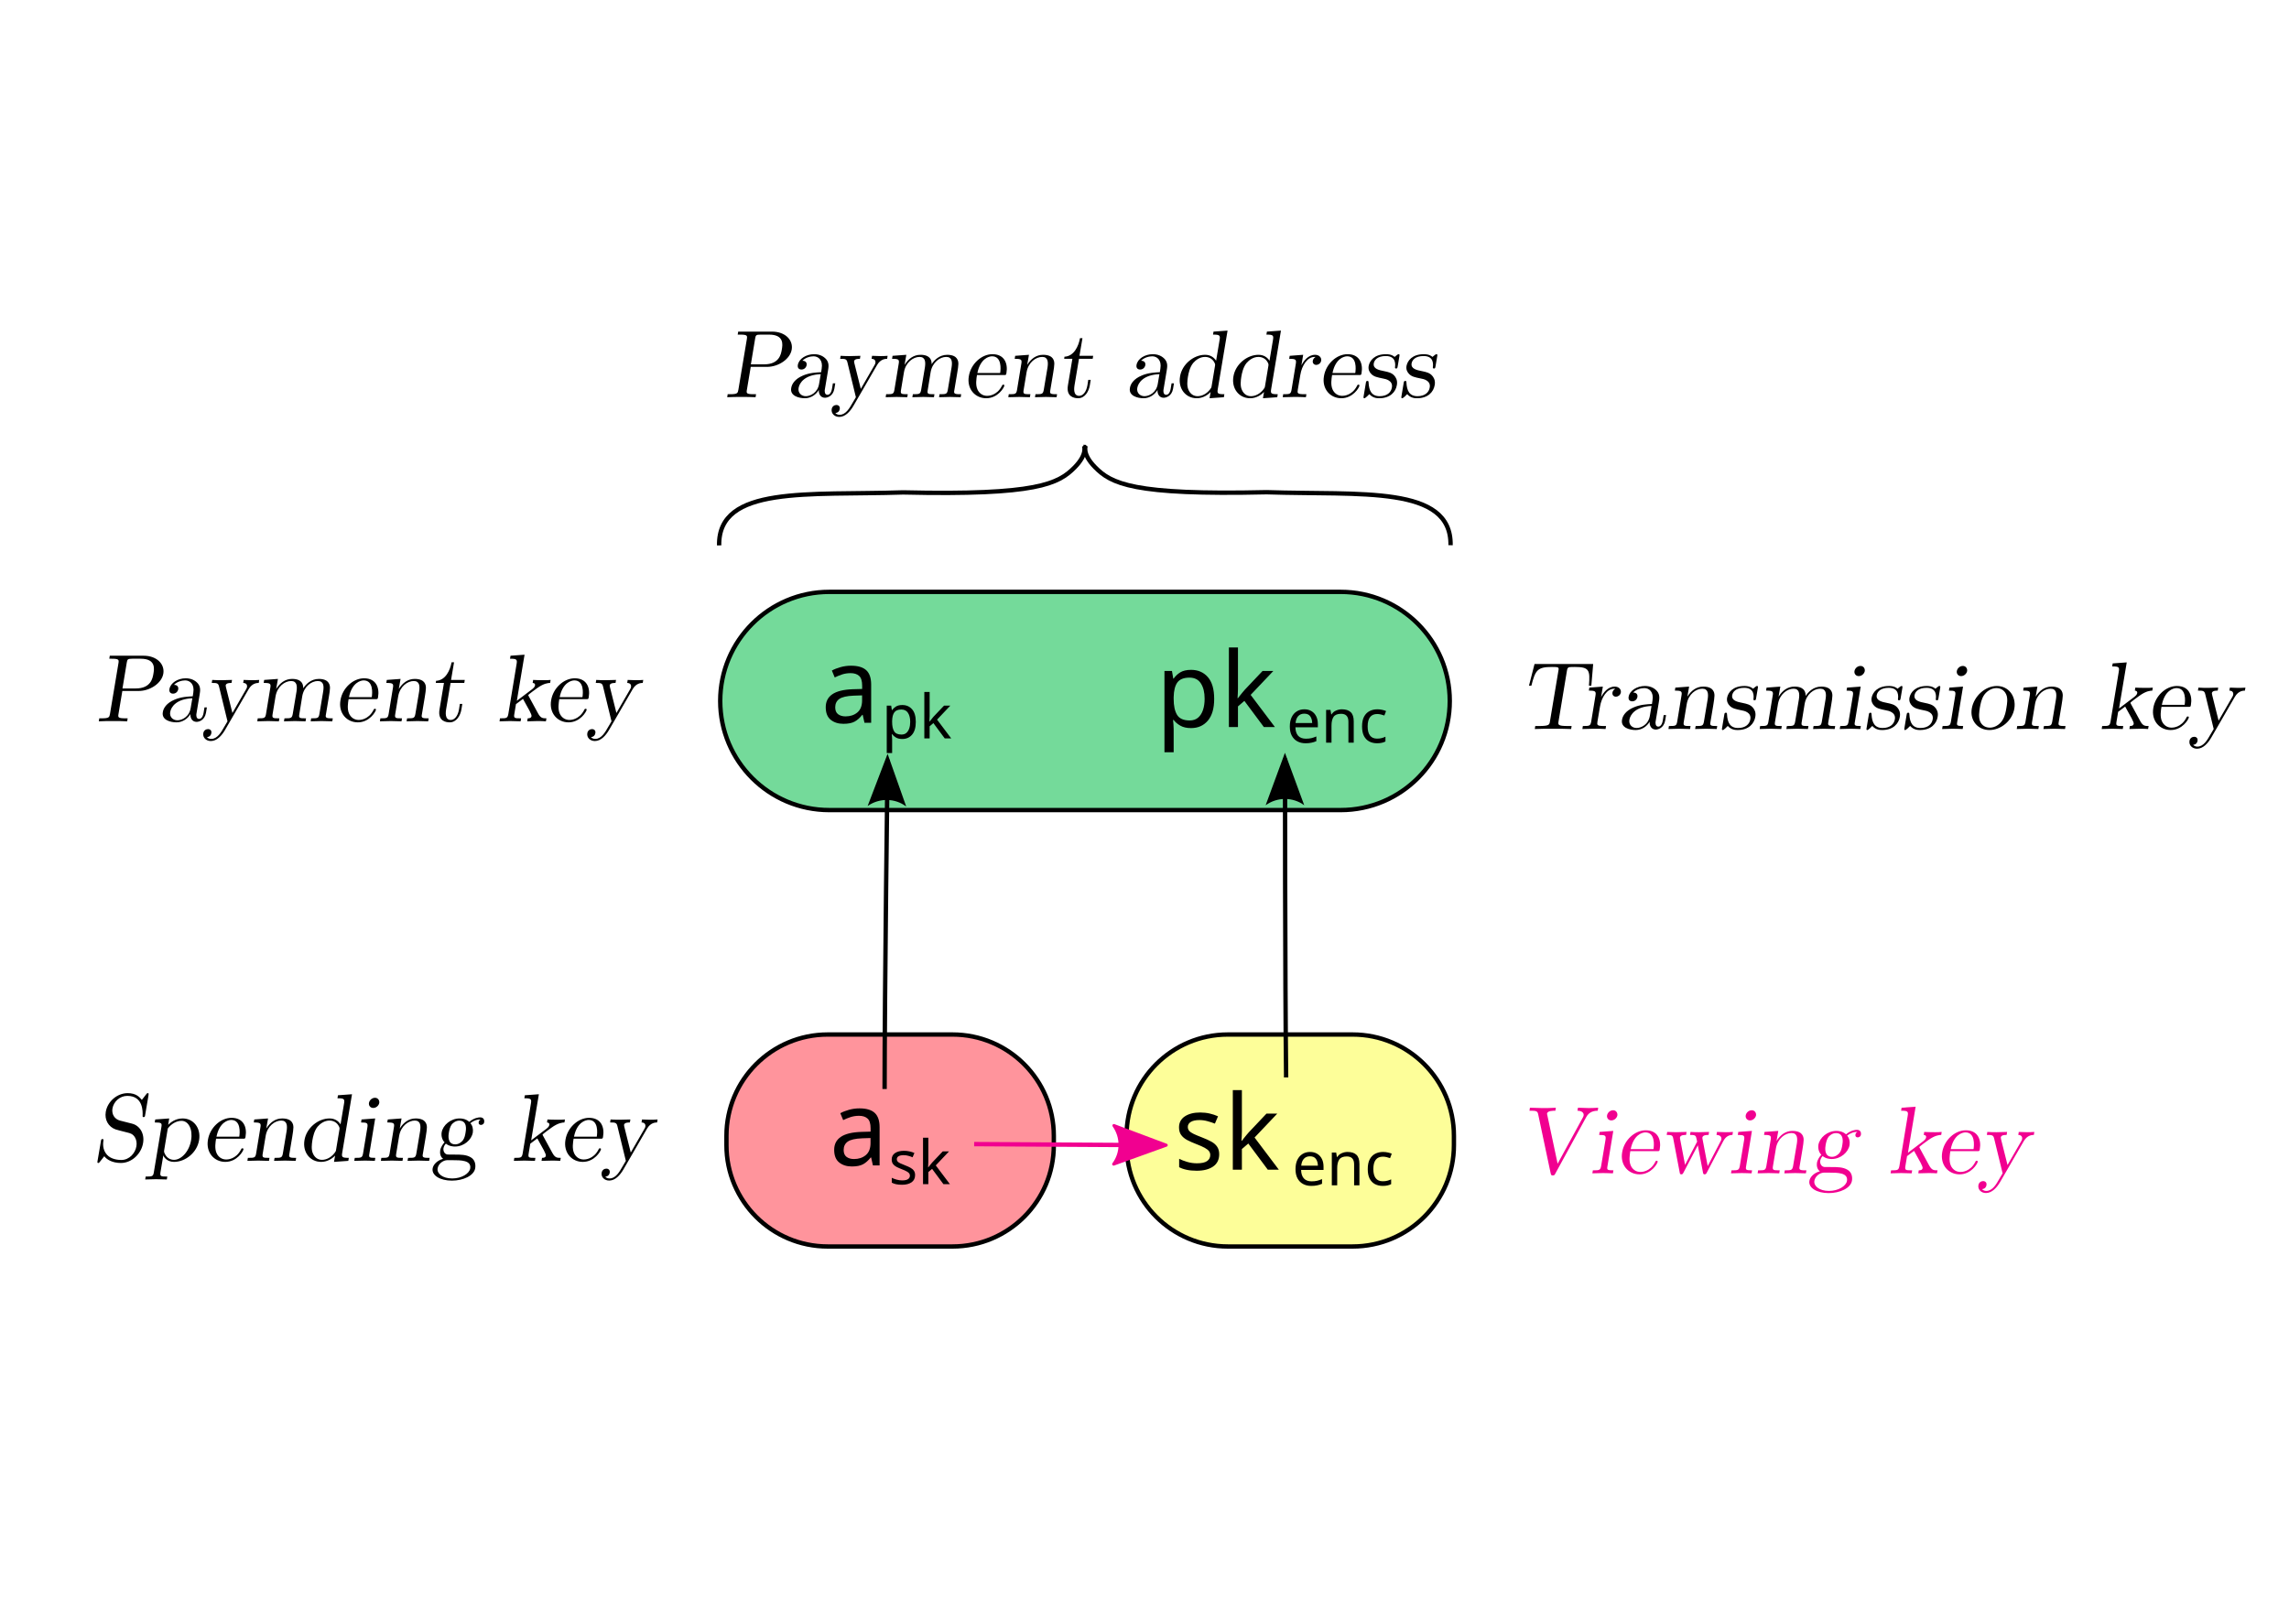
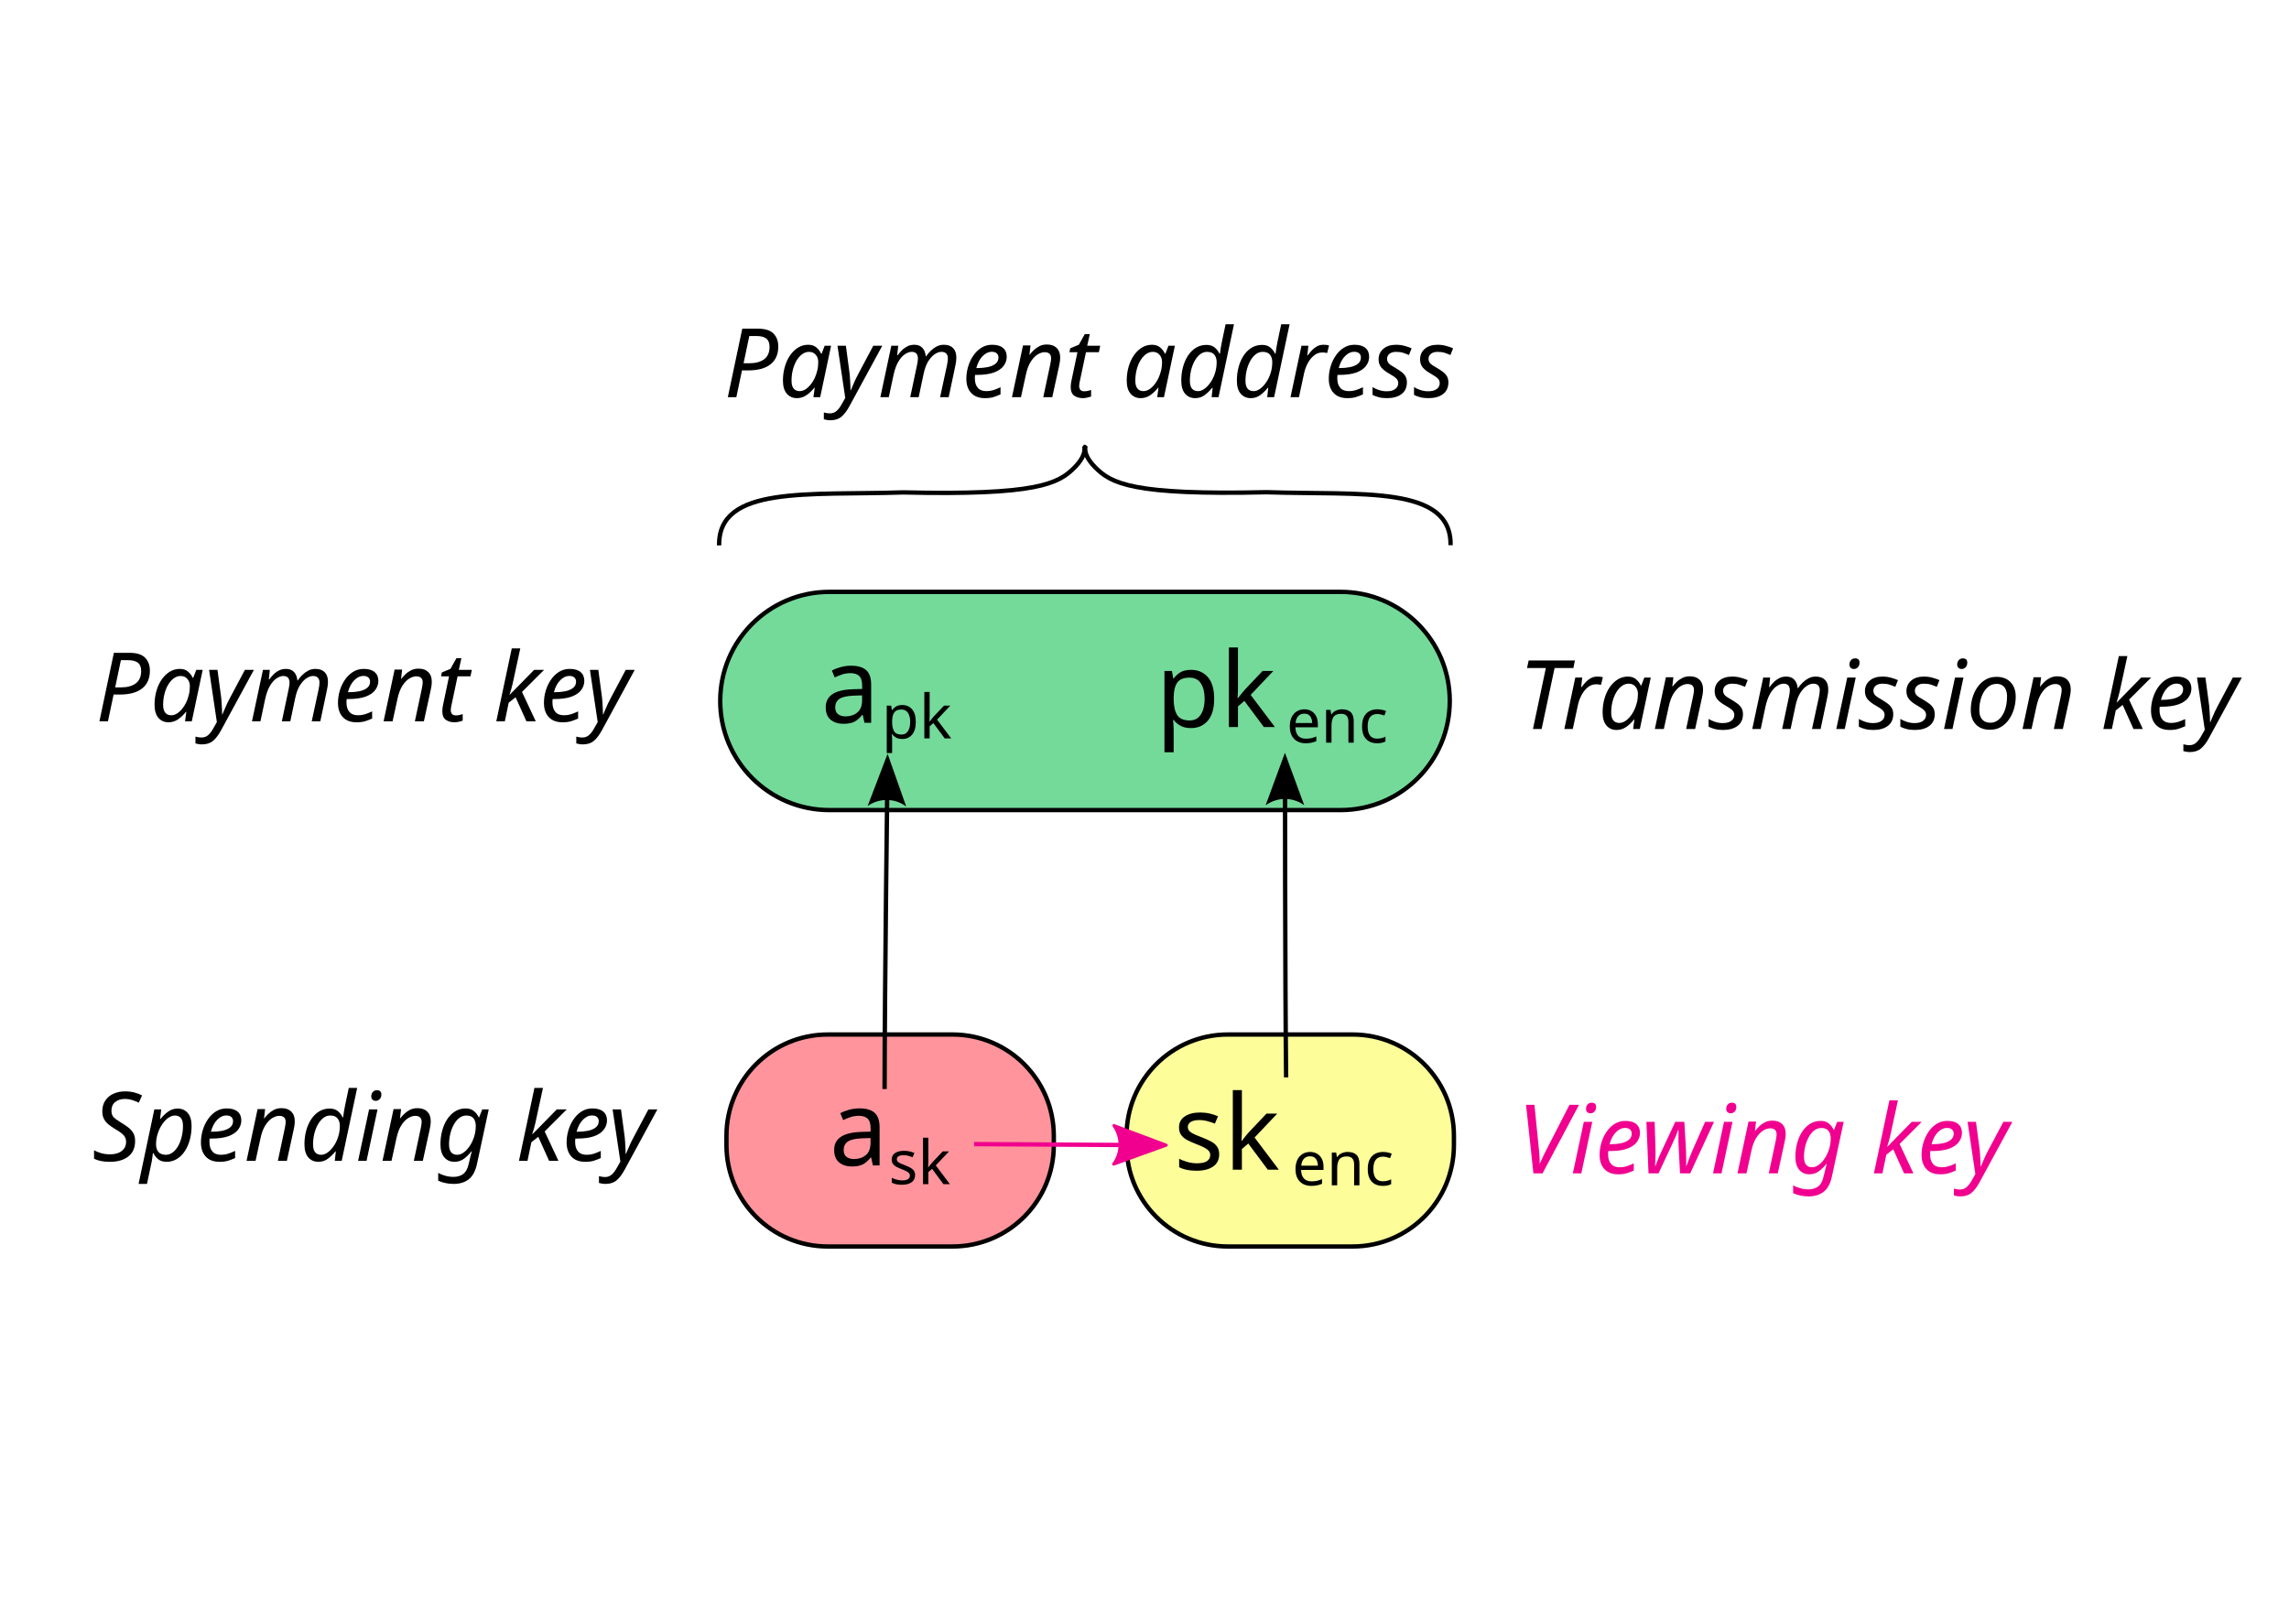
<svg xmlns="http://www.w3.org/2000/svg" width="524.409" height="372.047" id="svg2" version="1.1">
  <defs id="defs4">
    <marker style="overflow:visible" id="Arrow2Lend" refX="0" refY="0" orient="auto">
      <path transform="matrix(-1.1,0,0,-1.1,-1.1,0)" d="M 8.719,4.034 -2.207,0.016 8.719,-4.002 c -1.745,2.372 -1.735,5.617 -6e-7,8.035 z" style="fill-rule:evenodd;stroke-width:0.625;stroke-linejoin:round" id="path4007" />
    </marker>
    <marker style="overflow:visible" id="Arrow1Mend" refX="0" refY="0" orient="auto">
      <path transform="matrix(-0.4,0,0,-0.4,-4,0)" style="fill-rule:evenodd;stroke:#000000;stroke-width:1pt" d="M 0,0 5,-5 -12.5,0 5,5 0,0 z" id="path3995" />
    </marker>
    <marker style="overflow:visible" id="Arrow1Mend-7" refX="0" refY="0" orient="auto">
      <path transform="matrix(-0.4,0,0,-0.4,-4,0)" style="fill-rule:evenodd;stroke:#000000;stroke-width:1pt" d="M 0,0 5,-5 -12.5,0 5,5 0,0 z" id="path3995-1" />
    </marker>
    <marker style="overflow:visible" id="Arrow1Mend-3" refX="0" refY="0" orient="auto">
      <path transform="matrix(-0.4,0,0,-0.4,-4,0)" style="fill-rule:evenodd;stroke:#000000;stroke-width:1pt" d="M 0,0 5,-5 -12.5,0 5,5 0,0 z" id="path3995-3" />
    </marker>
    <marker style="overflow:visible" id="Arrow1Mend-3A" refX="0" refY="0" orient="auto">
      <path transform="matrix(-0.4,0,0,-0.4,-4,0)" style="fill:#f10090;fill-rule:evenodd;stroke:#f10090;stroke-width:1pt" d="M 0,0 5,-5 -12.5,0 5,5 0,0 z" id="path4669" />
    </marker>
    <marker style="overflow:visible" id="Arrow1Mendq" refX="0" refY="0" orient="auto">
      <path transform="matrix(-0.4,0,0,-0.4,-4,0)" style="fill:#000000;fill-rule:evenodd;stroke:#000000;stroke-width:1pt" d="M 0,0 5,-5 -12.5,0 5,5 0,0 z" id="path4767" />
    </marker>
    <marker style="overflow:visible" id="Arrow1MendJ" refX="0" refY="0" orient="auto">
      <path transform="matrix(-0.4,0,0,-0.4,-4,0)" style="fill:#000000;fill-rule:evenodd;stroke:#000000;stroke-width:1pt" d="M 0,0 5,-5 -12.5,0 5,5 0,0 z" id="path4770" />
    </marker>
    <marker style="overflow:visible" id="Arrow1Mend-3A2" refX="0" refY="0" orient="auto">
      <path transform="matrix(-0.4,0,0,-0.4,-4,0)" style="fill:#f10090;fill-rule:evenodd;stroke:#f10090;stroke-width:1pt" d="M 0,0 5,-5 -12.5,0 5,5 0,0 z" id="path4773" />
    </marker>
    <marker style="overflow:visible" id="Arrow2Lendh" refX="0" refY="0" orient="auto">
      <path transform="matrix(-1.1,0,0,-1.1,-1.1,0)" d="M 8.719,4.034 -2.207,0.016 8.719,-4.002 c -1.745,2.372 -1.735,5.617 -6e-7,8.035 z" style="fill:#f10090;fill-rule:evenodd;stroke:#f10090;stroke-width:0.625;stroke-linejoin:round" id="path5670" />
    </marker>
  </defs>
  <g id="layer1" transform="translate(0,-680.3149)">
    <rect ry="23.214" y="917.362" x="258.092" height="48.571" width="75" id="rect2985-9-7" style="fill:#fdfe99;fill-opacity:1;stroke:#000000;stroke-width:1;stroke-miterlimit:4;stroke-opacity:1;stroke-dasharray:none;stroke-dashoffset:0" />
    <rect ry="25" y="815.934" x="165" height="50" width="167.143" id="rect2985" style="fill:#74da9a;fill-opacity:1;stroke:#000000;stroke-width:1;stroke-miterlimit:4;stroke-opacity:1;stroke-dasharray:none;stroke-dashoffset:0" />
    <text id="text3755" y="845.934" x="188.066" style="font-size:24px;font-style:normal;font-weight:normal;line-height:125%;letter-spacing:0px;word-spacing:0px;fill:#000000;fill-opacity:1;stroke:none;font-family:Sans" xml:space="preserve">
      <tspan y="845.934" x="188.066" id="tspan3757">a</tspan>
    </text>
    <text id="text3759" y="849.505" x="201.964" style="font-size:14px;font-style:normal;font-weight:normal;line-height:125%;letter-spacing:0px;word-spacing:0px;fill:#000000;fill-opacity:1;stroke:none;font-family:Sans" xml:space="preserve">
      <tspan y="849.505" x="201.964" id="tspan3761">pk</tspan>
    </text>
    <text id="text3755-1" y="846.913" x="264.731" style="font-size:24px;font-style:normal;font-weight:normal;line-height:125%;letter-spacing:0px;word-spacing:0px;fill:#000000;fill-opacity:1;stroke:none;font-family:Sans" xml:space="preserve">
      <tspan y="846.913" x="264.731" id="tspan3757-3">pk</tspan>
    </text>
    <text id="text3759-1" y="850.484" x="294.731" style="font-size:14px;font-style:normal;font-weight:normal;line-height:125%;letter-spacing:0px;word-spacing:0px;fill:#000000;fill-opacity:1;stroke:none;font-family:Sans" xml:space="preserve">
      <tspan y="850.484" x="294.731" id="tspan3761-4">enc</tspan>
    </text>
    <rect ry="23.214" y="917.362" x="166.429" height="48.571" width="75" id="rect2985-9" style="fill:#ff949c;fill-opacity:1;stroke:#000000;stroke-width:1;stroke-miterlimit:4;stroke-opacity:1;stroke-dasharray:none;stroke-dashoffset:0" />
    <text id="text3755-4" y="947.362" x="190" style="font-size:24px;font-style:normal;font-weight:normal;line-height:125%;letter-spacing:0px;word-spacing:0px;fill:#000000;fill-opacity:1;stroke:none;font-family:Sans" xml:space="preserve">
      <tspan y="947.362" x="190" id="tspan3757-5">a</tspan>
    </text>
    <text id="text3759-9" y="951.648" x="203.571" style="font-size:14px;font-style:normal;font-weight:normal;line-height:125%;letter-spacing:0px;word-spacing:0px;fill:#000000;fill-opacity:1;stroke:none;font-family:Sans" xml:space="preserve">
      <tspan y="951.648" x="203.571" id="tspan3761-0">sk</tspan>
    </text>
    <text id="text3755-1-5" y="948.341" x="268.894" style="font-size:24px;font-style:normal;font-weight:normal;line-height:125%;letter-spacing:0px;word-spacing:0px;fill:#000000;fill-opacity:1;stroke:none;font-family:Sans" xml:space="preserve">
      <tspan y="948.341" x="268.894" id="tspan3757-3-7">sk</tspan>
    </text>
    <text id="text3759-1-5" y="951.913" x="296.037" style="font-size:14px;font-style:normal;font-weight:normal;line-height:125%;letter-spacing:0px;word-spacing:0px;fill:#000000;fill-opacity:1;stroke:none;font-family:Sans" xml:space="preserve">
      <tspan y="951.913" x="296.037" id="tspan3761-4-2">enc</tspan>
    </text>
    <text id="text3850" y="847.362" x="347.857" style="font-size:18px;font-style:italic;font-variant:normal;font-weight:normal;font-stretch:normal;line-height:125%;letter-spacing:0px;word-spacing:0px;fill:#000000;fill-opacity:1;stroke:none;font-family:Serif;-inkscape-font-specification:Serif Italic" xml:space="preserve">
-       <tspan style="font-size:22px;font-style:normal;font-variant:normal;font-weight:normal;font-stretch:normal;font-family:Latin Modern Roman Slanted;-inkscape-font-specification:Latin Modern Roman Slanted" y="847.362" x="347.857" id="tspan3852">Transmission key</tspan>
+       <tspan style="font-size:22px;font-style:italic;font-variant:normal;font-weight:normal;font-stretch:normal;font-family:Quattrocento;-inkscape-font-specification:Quattrocento Italic" y="847.362" x="347.857" id="tspan3852">Transmission key</tspan>
    </text>
    <text id="text3850-8" y="949.17" x="347.585" style="font-size:18px;font-style:italic;font-variant:normal;font-weight:normal;font-stretch:normal;line-height:125%;letter-spacing:0px;word-spacing:0px;fill:#f10090;fill-opacity:1;stroke:none;font-family:Serif;-inkscape-font-specification:Serif Italic" xml:space="preserve">
-       <tspan style="font-size:22px;font-style:normal;font-variant:normal;font-weight:normal;font-stretch:normal;fill:#f10090;fill-opacity:1;font-family:Latin Modern Roman Slanted;-inkscape-font-specification:Latin Modern Roman Slanted" y="949.17" x="347.585" id="tspan3852-3">Viewing key</tspan>
+       <tspan style="font-size:22px;font-style:italic;font-variant:normal;font-weight:normal;font-stretch:normal;fill:#f10090;fill-opacity:1;font-family:Quattrocento;-inkscape-font-specification:Quattrocento Italic" y="949.17" x="347.585" id="tspan3852-3">Viewing key</tspan>
    </text>
    <text id="text3850-3" y="845.598" x="21.871" style="font-size:18px;font-style:italic;font-variant:normal;font-weight:normal;font-stretch:normal;line-height:125%;letter-spacing:0px;word-spacing:0px;fill:#000000;fill-opacity:1;stroke:none;font-family:Serif;-inkscape-font-specification:Serif Italic" xml:space="preserve">
-       <tspan style="font-size:22px;font-style:normal;font-variant:normal;font-weight:normal;font-stretch:normal;font-family:Latin Modern Roman Slanted;-inkscape-font-specification:Latin Modern Roman Slanted" y="845.598" x="21.871" id="tspan3852-9">Payment key</tspan>
+       <tspan style="font-size:22px;font-style:italic;font-variant:normal;font-weight:normal;font-stretch:normal;font-family:Quattrocento;-inkscape-font-specification:Quattrocento Italic" y="845.598" x="21.871" id="tspan3852-9">Payment key</tspan>
    </text>
    <text id="text3850-3-1" y="946.313" x="21.124" style="font-size:18px;font-style:italic;font-variant:normal;font-weight:normal;font-stretch:normal;line-height:125%;letter-spacing:0px;word-spacing:0px;fill:#000000;fill-opacity:1;stroke:none;font-family:Serif;-inkscape-font-specification:Serif Italic" xml:space="preserve">
-       <tspan style="font-size:22px;font-style:normal;font-variant:normal;font-weight:normal;font-stretch:normal;font-family:Latin Modern Roman Slanted;-inkscape-font-specification:Latin Modern Roman Slanted" y="946.313" x="21.124" id="tspan3852-9-9">Spending key</tspan>
+       <tspan style="font-size:22px;font-style:italic;font-variant:normal;font-weight:normal;font-stretch:normal;font-family:Quattrocento;-inkscape-font-specification:Quattrocento Italic" y="946.313" x="21.124" id="tspan3852-9-9">Spending key</tspan>
    </text>
    <g transform="translate(-68.81653,638.6383)" id="g3955">
      <path style="fill:none;stroke:#000000;stroke-width:1px;stroke-linecap:butt;stroke-linejoin:miter;stroke-opacity:1" d="m 233.571,166.648 c -0.242,-13.8 20.552,-11.428 42.143,-12.143 30.714,0.714 35.603,-1.99 39.286,-5.714 3.108,-3.143 2.143,-5 2.143,-5" id="path3917" />
      <path style="fill:none;stroke:#000000;stroke-width:1px;stroke-linecap:butt;stroke-linejoin:miter;stroke-opacity:1" d="m 401.141,166.605 c 0.242,-13.8 -20.552,-11.428 -42.143,-12.143 -30.714,0.714 -35.603,-1.99 -39.286,-5.714 -3.108,-3.143 -2.143,-5 -2.143,-5" id="path3917-2" />
    </g>
    <text id="text3850-7" y="771.332" x="165.834" style="font-size:18px;font-style:italic;font-variant:normal;font-weight:normal;font-stretch:normal;line-height:125%;letter-spacing:0px;word-spacing:0px;fill:#000000;fill-opacity:1;stroke:none;font-family:Serif;-inkscape-font-specification:Serif Italic" xml:space="preserve">
-       <tspan style="font-size:22px;font-style:normal;font-variant:normal;font-weight:normal;font-stretch:normal;font-family:Latin Modern Roman Slanted;-inkscape-font-specification:Latin Modern Roman Slanted" y="771.332" x="165.834" id="tspan3852-97">Payment address</tspan>
+       <tspan style="font-size:22px;font-style:italic;font-variant:normal;font-weight:normal;font-stretch:normal;font-family:Quattrocento;-inkscape-font-specification:Quattrocento Italic" y="771.332" x="165.834" id="tspan3852-97">Payment address</tspan>
    </text>
    <path id="path3980" d="m 202.662,929.851 c -0.003,-21.366 0.684,-75.484 0.684,-75.484" style="fill:none;stroke:#000000;stroke-width:1px;stroke-linecap:butt;stroke-linejoin:miter;stroke-opacity:1;marker-end:url(#Arrow2Lend)" />
    <path id="path3980-5" d="m 294.649,927.195 c -0.255,-21.618 -0.253,-73.063 -0.253,-73.063" style="fill:none;stroke:#000000;stroke-width:1px;stroke-linecap:butt;stroke-linejoin:miter;stroke-opacity:1;marker-end:url(#Arrow2Lend)" />
    <path id="path3980-6" d="m 223.177,942.474 c 19.19,0.1 42.679,0.253 42.679,0.253" style="fill:#f10090;fill-opacity:1;stroke:#f10090;stroke-width:1px;stroke-linecap:butt;stroke-linejoin:miter;stroke-opacity:1;marker-end:url(#Arrow2Lendh)" />
  </g>
</svg>
